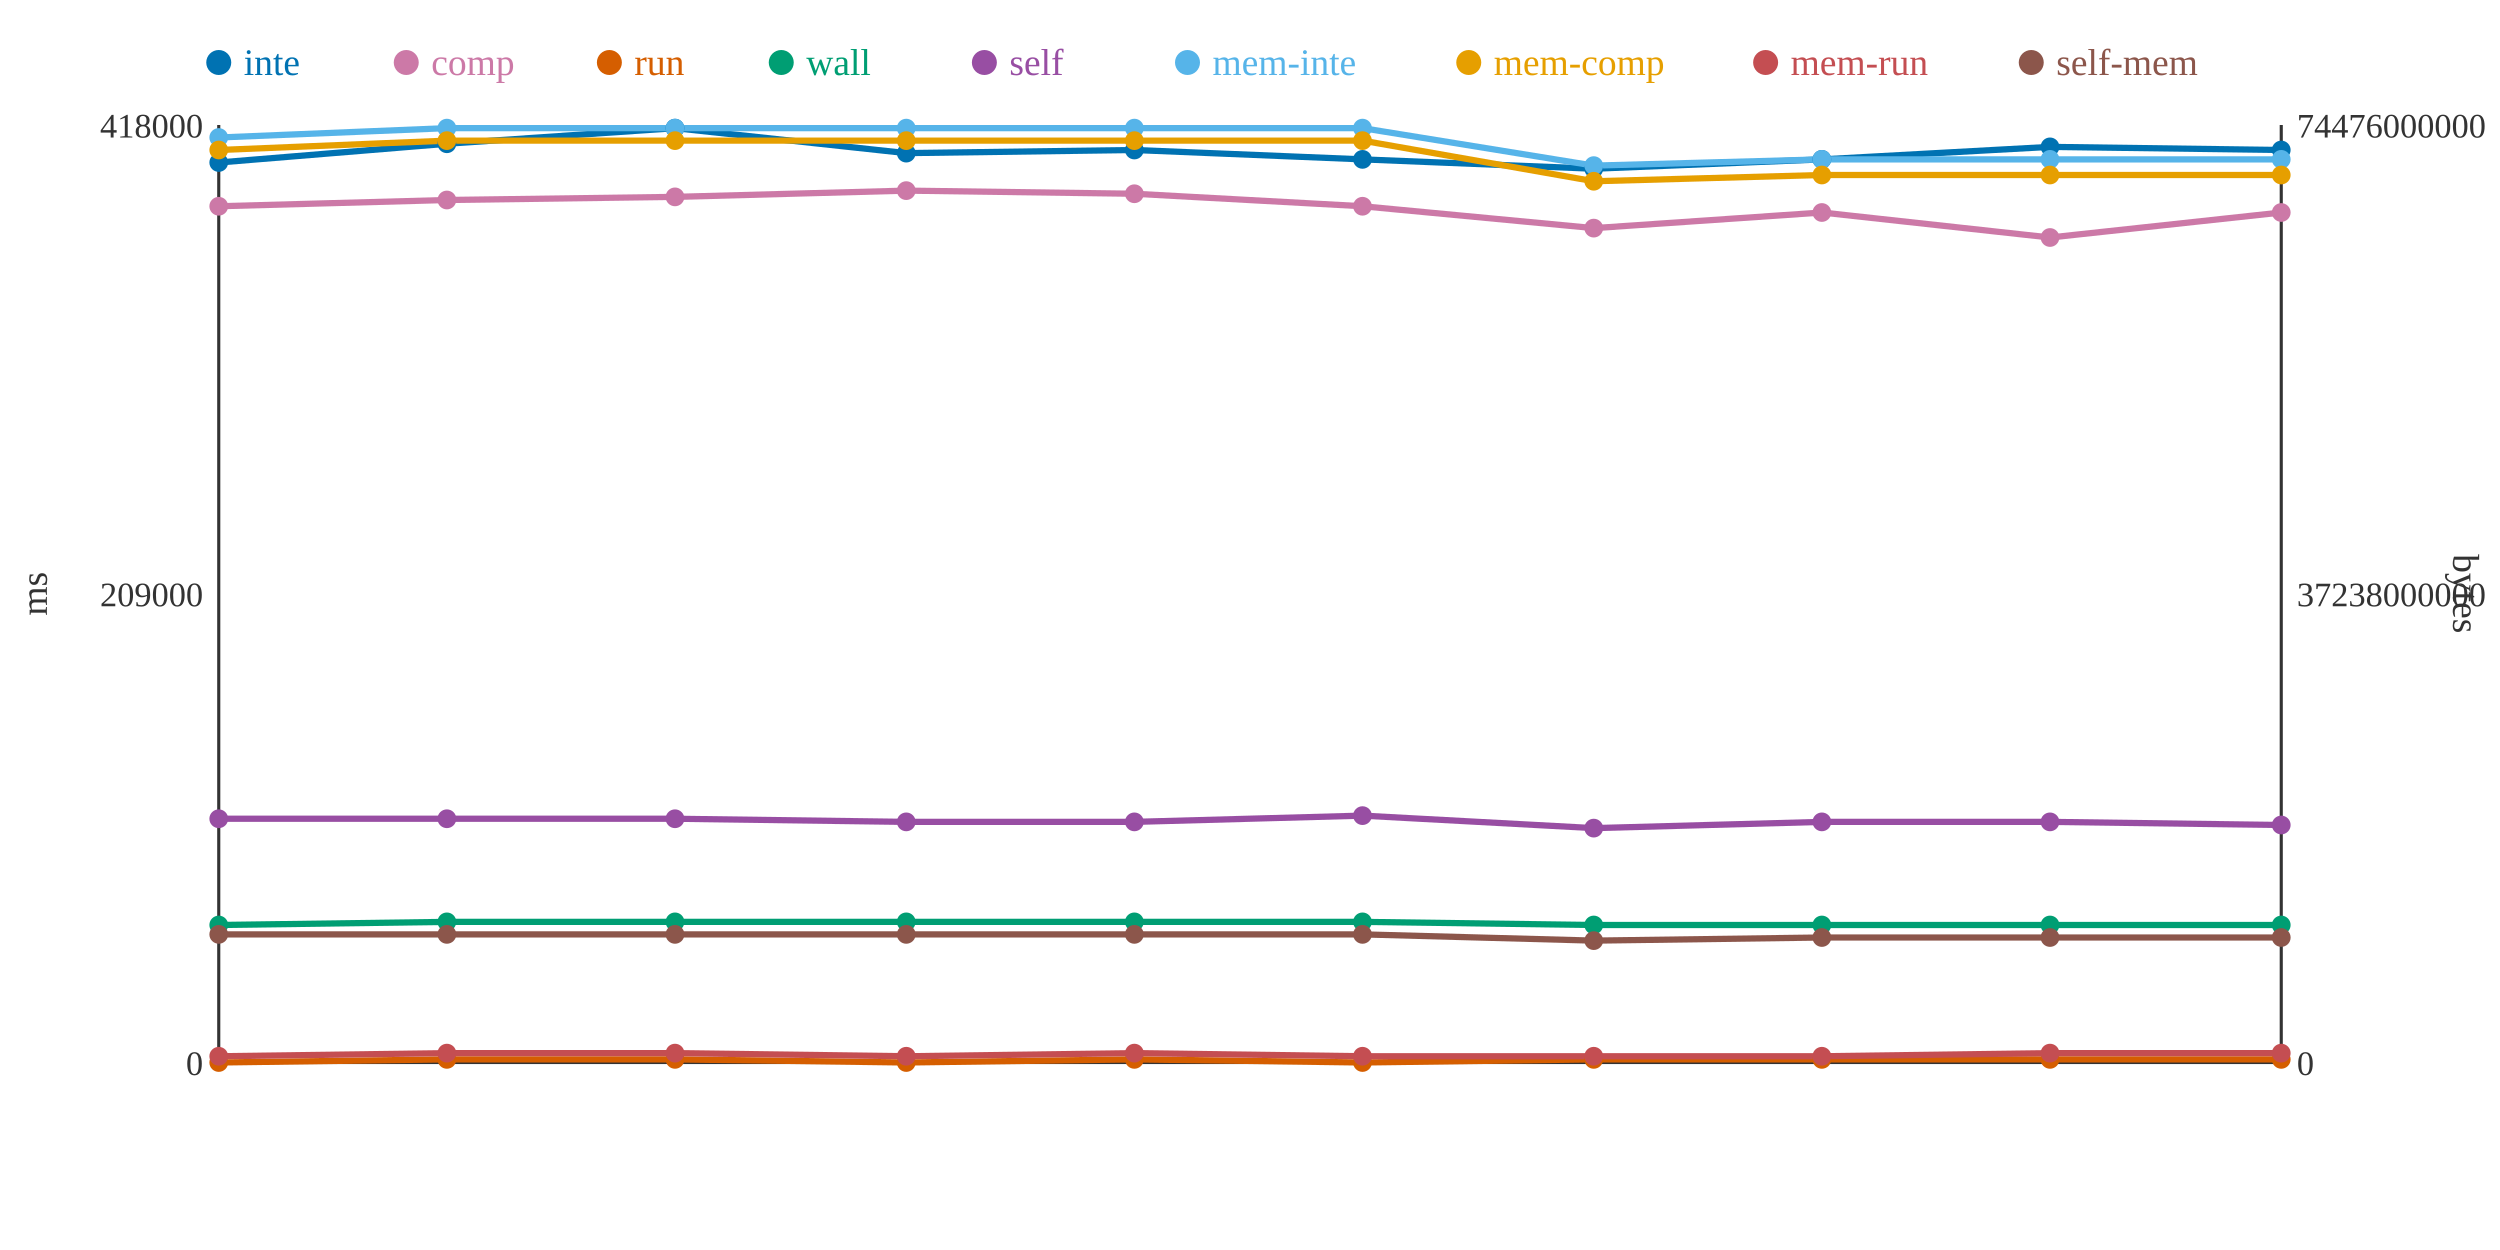
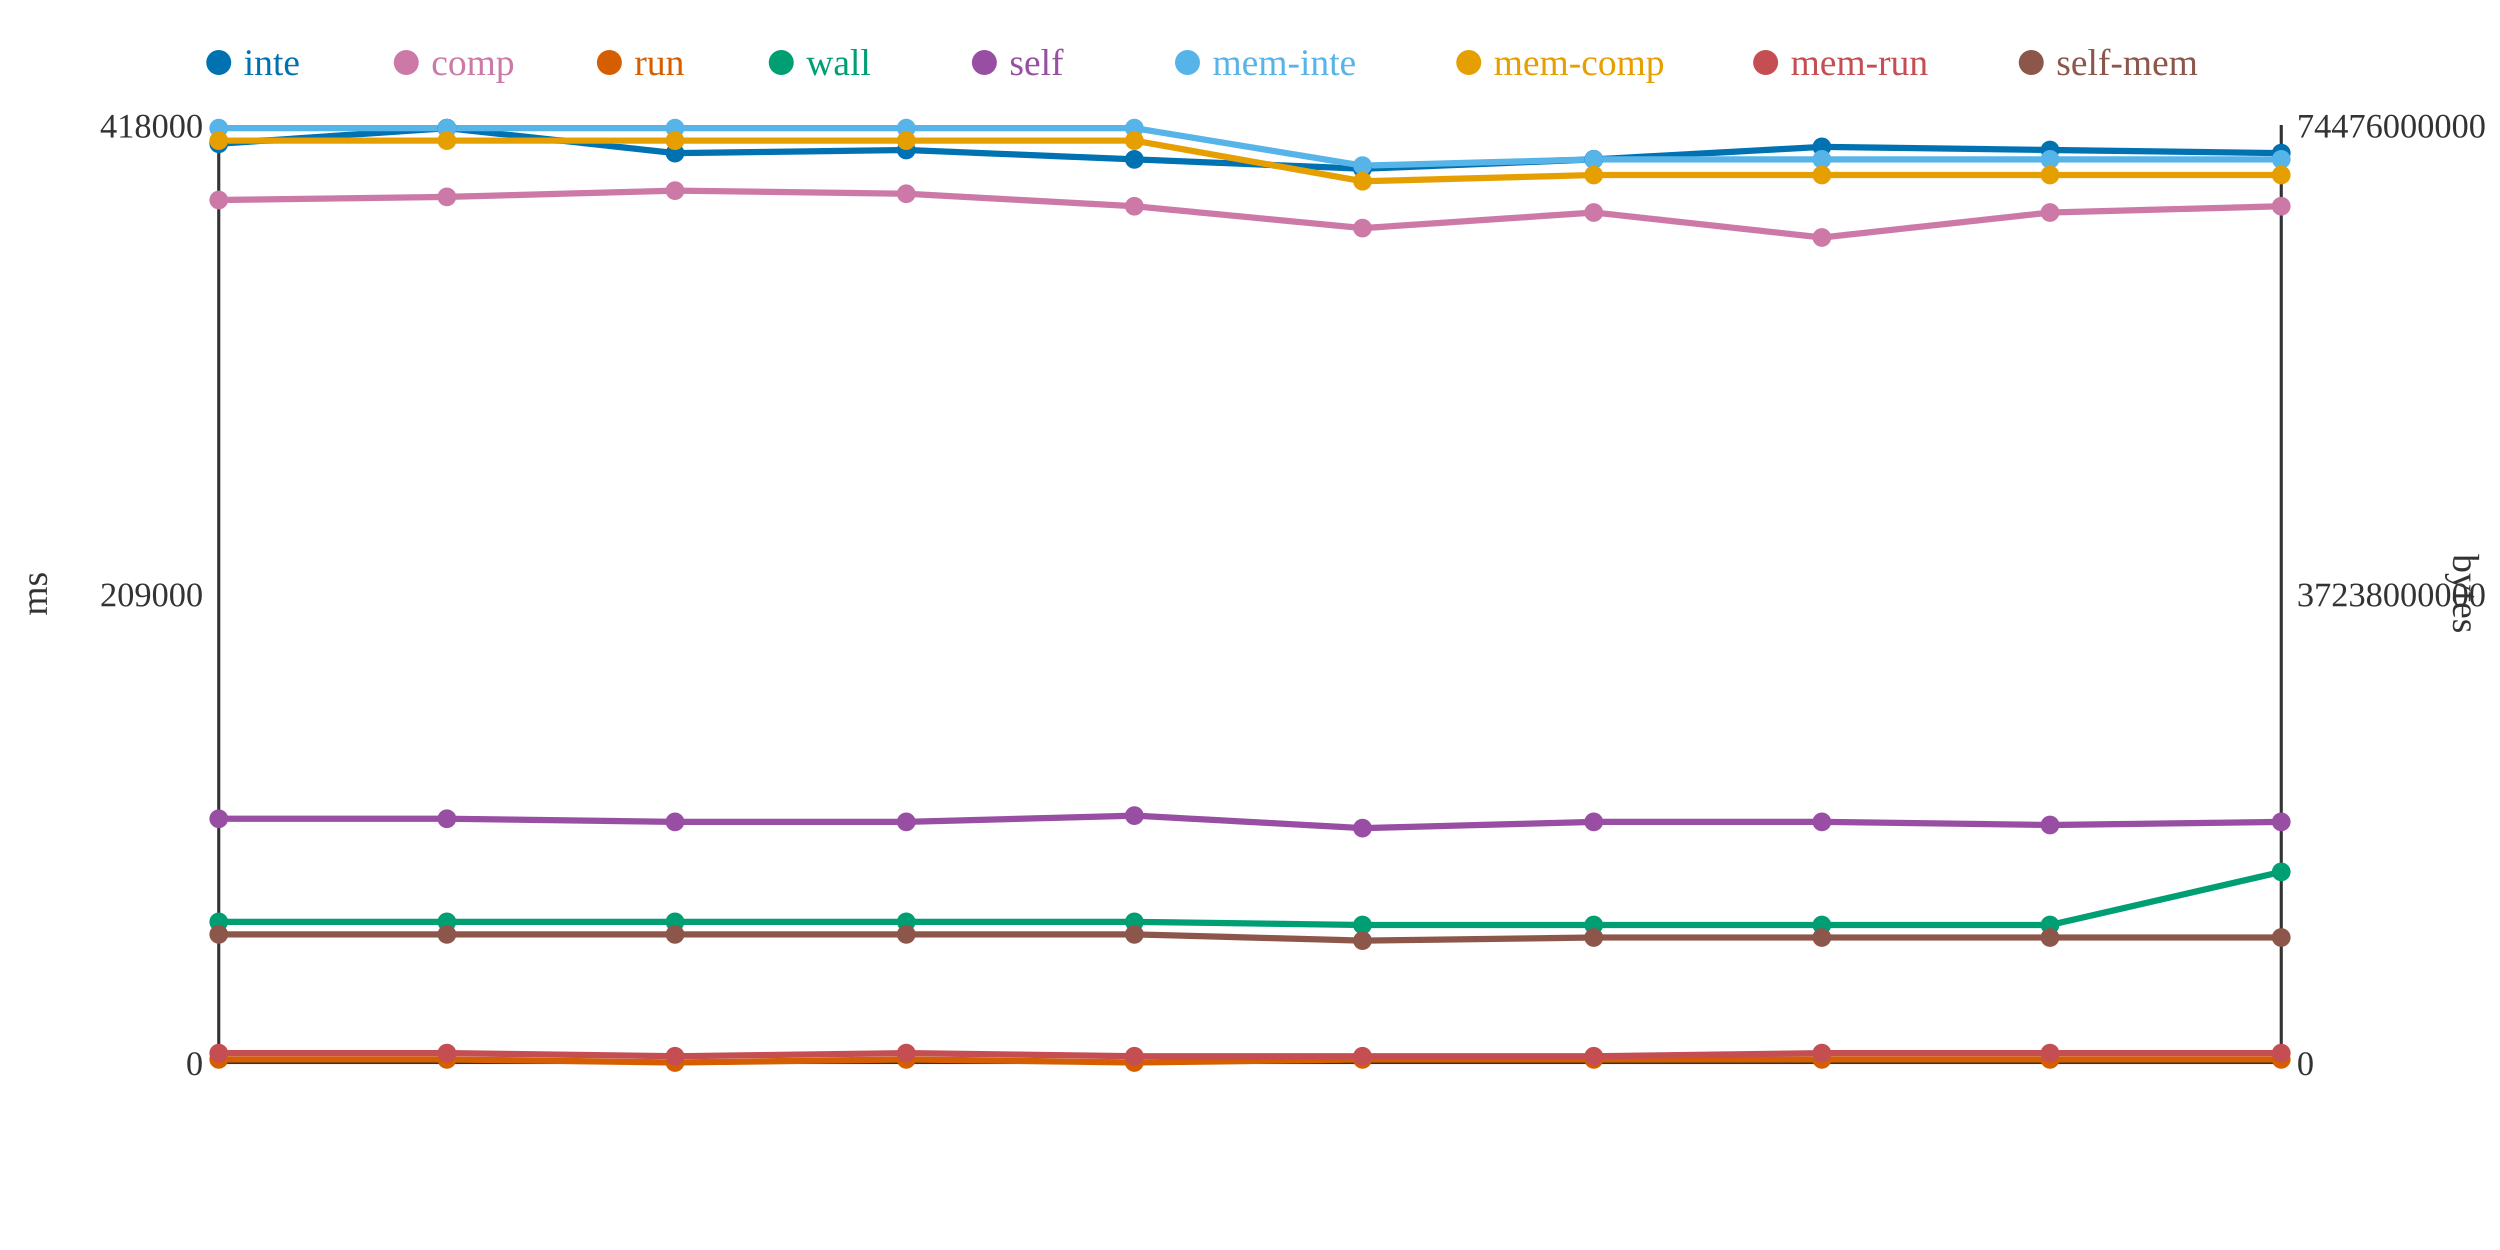
<svg xmlns="http://www.w3.org/2000/svg" width="800" height="400">
  <rect width="800" height="400" fill="white" />
  <line x1="70" y1="40" x2="70" y2="340" stroke="#333" stroke-width="1" />
  <line x1="70" y1="340" x2="730" y2="340" stroke="#333" stroke-width="1" />
  <line x1="730" y1="40" x2="730" y2="340" stroke="#333" stroke-width="1" />
  <text x="65" y="344" text-anchor="end" font-size="11" fill="#333">0</text>
  <text x="65" y="194" text-anchor="end" font-size="11" fill="#333">209000</text>
  <text x="65" y="44" text-anchor="end" font-size="11" fill="#333">418000</text>
  <text x="15" y="190" text-anchor="middle" font-size="12" fill="#333" transform="rotate(-90 15 190)">ms</text>
  <text x="735" y="344" text-anchor="start" font-size="11" fill="#333">0</text>
  <text x="735" y="194" text-anchor="start" font-size="11" fill="#333">37238000000</text>
  <text x="735" y="44" text-anchor="start" font-size="11" fill="#333">74476000000</text>
  <text x="785" y="190" text-anchor="middle" font-size="12" fill="#333" transform="rotate(90 785 190)">bytes</text>
-   <polyline points="70,52 143,46 216,41 290,49 363,48 436,51 510,54 583,51 656,47 730,48" fill="none" stroke="#0072B2" stroke-width="2" />
-   <polyline points="70,66 143,64 216,63 290,61 363,62 436,66 510,73 583,68 656,76 730,68" fill="none" stroke="#CC79A7" stroke-width="2" />
-   <polyline points="70,340 143,339 216,339 290,340 363,339 436,340 510,339 583,339 656,339 730,339" fill="none" stroke="#D55E00" stroke-width="2" />
-   <polyline points="70,296 143,295 216,295 290,295 363,295 436,295 510,296 583,296 656,296 730,296" fill="none" stroke="#009E73" stroke-width="2" />
-   <polyline points="70,262 143,262 216,262 290,263 363,263 436,261 510,265 583,263 656,263 730,264" fill="none" stroke="#984EA3" stroke-width="2" />
-   <polyline points="70,44 143,41 216,41 290,41 363,41 436,41 510,53 583,51 656,51 730,51" fill="none" stroke="#56B4E9" stroke-width="2" />
-   <polyline points="70,48 143,45 216,45 290,45 363,45 436,45 510,58 583,56 656,56 730,56" fill="none" stroke="#E69F00" stroke-width="2" />
-   <polyline points="70,338 143,337 216,337 290,338 363,337 436,338 510,338 583,338 656,337 730,337" fill="none" stroke="#C44E52" stroke-width="2" />
-   <polyline points="70,299 143,299 216,299 290,299 363,299 436,299 510,301 583,300 656,300 730,300" fill="none" stroke="#8C564B" stroke-width="2" />
-   <circle cx="70" cy="52" r="3" fill="#0072B2" />
-   <circle cx="70" cy="66" r="3" fill="#CC79A7" />
-   <circle cx="70" cy="340" r="3" fill="#D55E00" />
-   <circle cx="70" cy="296" r="3" fill="#009E73" />
+   <polyline points="70,46 143,41 216,49 290,48 363,51 436,54 510,51 583,47 656,48 730,49" fill="none" stroke="#0072B2" stroke-width="2" />
+   <polyline points="70,64 143,63 216,61 290,62 363,66 436,73 510,68 583,76 656,68 730,66" fill="none" stroke="#CC79A7" stroke-width="2" />
+   <polyline points="70,339 143,339 216,340 290,339 363,340 436,339 510,339 583,339 656,339 730,339" fill="none" stroke="#D55E00" stroke-width="2" />
+   <polyline points="70,295 143,295 216,295 290,295 363,295 436,296 510,296 583,296 656,296 730,279" fill="none" stroke="#009E73" stroke-width="2" />
+   <polyline points="70,262 143,262 216,263 290,263 363,261 436,265 510,263 583,263 656,264 730,263" fill="none" stroke="#984EA3" stroke-width="2" />
+   <polyline points="70,41 143,41 216,41 290,41 363,41 436,53 510,51 583,51 656,51 730,51" fill="none" stroke="#56B4E9" stroke-width="2" />
+   <polyline points="70,45 143,45 216,45 290,45 363,45 436,58 510,56 583,56 656,56 730,56" fill="none" stroke="#E69F00" stroke-width="2" />
+   <polyline points="70,337 143,337 216,338 290,337 363,338 436,338 510,338 583,337 656,337 730,337" fill="none" stroke="#C44E52" stroke-width="2" />
+   <polyline points="70,299 143,299 216,299 290,299 363,299 436,301 510,300 583,300 656,300 730,300" fill="none" stroke="#8C564B" stroke-width="2" />
+   <circle cx="70" cy="46" r="3" fill="#0072B2" />
+   <circle cx="70" cy="64" r="3" fill="#CC79A7" />
+   <circle cx="70" cy="339" r="3" fill="#D55E00" />
+   <circle cx="70" cy="295" r="3" fill="#009E73" />
  <circle cx="70" cy="262" r="3" fill="#984EA3" />
-   <circle cx="70" cy="44" r="3" fill="#56B4E9" />
-   <circle cx="70" cy="48" r="3" fill="#E69F00" />
-   <circle cx="70" cy="338" r="3" fill="#C44E52" />
+   <circle cx="70" cy="41" r="3" fill="#56B4E9" />
+   <circle cx="70" cy="45" r="3" fill="#E69F00" />
+   <circle cx="70" cy="337" r="3" fill="#C44E52" />
  <circle cx="70" cy="299" r="3" fill="#8C564B" />
-   <circle cx="143" cy="46" r="3" fill="#0072B2" />
-   <circle cx="143" cy="64" r="3" fill="#CC79A7" />
+   <circle cx="143" cy="41" r="3" fill="#0072B2" />
+   <circle cx="143" cy="63" r="3" fill="#CC79A7" />
  <circle cx="143" cy="339" r="3" fill="#D55E00" />
  <circle cx="143" cy="295" r="3" fill="#009E73" />
  <circle cx="143" cy="262" r="3" fill="#984EA3" />
  <circle cx="143" cy="41" r="3" fill="#56B4E9" />
  <circle cx="143" cy="45" r="3" fill="#E69F00" />
  <circle cx="143" cy="337" r="3" fill="#C44E52" />
  <circle cx="143" cy="299" r="3" fill="#8C564B" />
-   <circle cx="216" cy="41" r="3" fill="#0072B2" />
-   <circle cx="216" cy="63" r="3" fill="#CC79A7" />
-   <circle cx="216" cy="339" r="3" fill="#D55E00" />
+   <circle cx="216" cy="49" r="3" fill="#0072B2" />
+   <circle cx="216" cy="61" r="3" fill="#CC79A7" />
+   <circle cx="216" cy="340" r="3" fill="#D55E00" />
  <circle cx="216" cy="295" r="3" fill="#009E73" />
-   <circle cx="216" cy="262" r="3" fill="#984EA3" />
+   <circle cx="216" cy="263" r="3" fill="#984EA3" />
  <circle cx="216" cy="41" r="3" fill="#56B4E9" />
  <circle cx="216" cy="45" r="3" fill="#E69F00" />
-   <circle cx="216" cy="337" r="3" fill="#C44E52" />
+   <circle cx="216" cy="338" r="3" fill="#C44E52" />
  <circle cx="216" cy="299" r="3" fill="#8C564B" />
-   <circle cx="290" cy="49" r="3" fill="#0072B2" />
-   <circle cx="290" cy="61" r="3" fill="#CC79A7" />
-   <circle cx="290" cy="340" r="3" fill="#D55E00" />
+   <circle cx="290" cy="48" r="3" fill="#0072B2" />
+   <circle cx="290" cy="62" r="3" fill="#CC79A7" />
+   <circle cx="290" cy="339" r="3" fill="#D55E00" />
  <circle cx="290" cy="295" r="3" fill="#009E73" />
  <circle cx="290" cy="263" r="3" fill="#984EA3" />
  <circle cx="290" cy="41" r="3" fill="#56B4E9" />
  <circle cx="290" cy="45" r="3" fill="#E69F00" />
-   <circle cx="290" cy="338" r="3" fill="#C44E52" />
+   <circle cx="290" cy="337" r="3" fill="#C44E52" />
  <circle cx="290" cy="299" r="3" fill="#8C564B" />
-   <circle cx="363" cy="48" r="3" fill="#0072B2" />
-   <circle cx="363" cy="62" r="3" fill="#CC79A7" />
-   <circle cx="363" cy="339" r="3" fill="#D55E00" />
+   <circle cx="363" cy="51" r="3" fill="#0072B2" />
+   <circle cx="363" cy="66" r="3" fill="#CC79A7" />
+   <circle cx="363" cy="340" r="3" fill="#D55E00" />
  <circle cx="363" cy="295" r="3" fill="#009E73" />
-   <circle cx="363" cy="263" r="3" fill="#984EA3" />
+   <circle cx="363" cy="261" r="3" fill="#984EA3" />
  <circle cx="363" cy="41" r="3" fill="#56B4E9" />
  <circle cx="363" cy="45" r="3" fill="#E69F00" />
-   <circle cx="363" cy="337" r="3" fill="#C44E52" />
+   <circle cx="363" cy="338" r="3" fill="#C44E52" />
  <circle cx="363" cy="299" r="3" fill="#8C564B" />
-   <circle cx="436" cy="51" r="3" fill="#0072B2" />
-   <circle cx="436" cy="66" r="3" fill="#CC79A7" />
-   <circle cx="436" cy="340" r="3" fill="#D55E00" />
-   <circle cx="436" cy="295" r="3" fill="#009E73" />
-   <circle cx="436" cy="261" r="3" fill="#984EA3" />
-   <circle cx="436" cy="41" r="3" fill="#56B4E9" />
-   <circle cx="436" cy="45" r="3" fill="#E69F00" />
+   <circle cx="436" cy="54" r="3" fill="#0072B2" />
+   <circle cx="436" cy="73" r="3" fill="#CC79A7" />
+   <circle cx="436" cy="339" r="3" fill="#D55E00" />
+   <circle cx="436" cy="296" r="3" fill="#009E73" />
+   <circle cx="436" cy="265" r="3" fill="#984EA3" />
+   <circle cx="436" cy="53" r="3" fill="#56B4E9" />
+   <circle cx="436" cy="58" r="3" fill="#E69F00" />
  <circle cx="436" cy="338" r="3" fill="#C44E52" />
-   <circle cx="436" cy="299" r="3" fill="#8C564B" />
-   <circle cx="510" cy="54" r="3" fill="#0072B2" />
-   <circle cx="510" cy="73" r="3" fill="#CC79A7" />
+   <circle cx="436" cy="301" r="3" fill="#8C564B" />
+   <circle cx="510" cy="51" r="3" fill="#0072B2" />
+   <circle cx="510" cy="68" r="3" fill="#CC79A7" />
  <circle cx="510" cy="339" r="3" fill="#D55E00" />
  <circle cx="510" cy="296" r="3" fill="#009E73" />
-   <circle cx="510" cy="265" r="3" fill="#984EA3" />
-   <circle cx="510" cy="53" r="3" fill="#56B4E9" />
-   <circle cx="510" cy="58" r="3" fill="#E69F00" />
+   <circle cx="510" cy="263" r="3" fill="#984EA3" />
+   <circle cx="510" cy="51" r="3" fill="#56B4E9" />
+   <circle cx="510" cy="56" r="3" fill="#E69F00" />
  <circle cx="510" cy="338" r="3" fill="#C44E52" />
-   <circle cx="510" cy="301" r="3" fill="#8C564B" />
-   <circle cx="583" cy="51" r="3" fill="#0072B2" />
-   <circle cx="583" cy="68" r="3" fill="#CC79A7" />
+   <circle cx="510" cy="300" r="3" fill="#8C564B" />
+   <circle cx="583" cy="47" r="3" fill="#0072B2" />
+   <circle cx="583" cy="76" r="3" fill="#CC79A7" />
  <circle cx="583" cy="339" r="3" fill="#D55E00" />
  <circle cx="583" cy="296" r="3" fill="#009E73" />
  <circle cx="583" cy="263" r="3" fill="#984EA3" />
  <circle cx="583" cy="51" r="3" fill="#56B4E9" />
  <circle cx="583" cy="56" r="3" fill="#E69F00" />
-   <circle cx="583" cy="338" r="3" fill="#C44E52" />
+   <circle cx="583" cy="337" r="3" fill="#C44E52" />
  <circle cx="583" cy="300" r="3" fill="#8C564B" />
-   <circle cx="656" cy="47" r="3" fill="#0072B2" />
-   <circle cx="656" cy="76" r="3" fill="#CC79A7" />
+   <circle cx="656" cy="48" r="3" fill="#0072B2" />
+   <circle cx="656" cy="68" r="3" fill="#CC79A7" />
  <circle cx="656" cy="339" r="3" fill="#D55E00" />
  <circle cx="656" cy="296" r="3" fill="#009E73" />
-   <circle cx="656" cy="263" r="3" fill="#984EA3" />
+   <circle cx="656" cy="264" r="3" fill="#984EA3" />
  <circle cx="656" cy="51" r="3" fill="#56B4E9" />
  <circle cx="656" cy="56" r="3" fill="#E69F00" />
  <circle cx="656" cy="337" r="3" fill="#C44E52" />
  <circle cx="656" cy="300" r="3" fill="#8C564B" />
-   <circle cx="730" cy="48" r="3" fill="#0072B2" />
-   <circle cx="730" cy="68" r="3" fill="#CC79A7" />
+   <circle cx="730" cy="49" r="3" fill="#0072B2" />
+   <circle cx="730" cy="66" r="3" fill="#CC79A7" />
  <circle cx="730" cy="339" r="3" fill="#D55E00" />
-   <circle cx="730" cy="296" r="3" fill="#009E73" />
-   <circle cx="730" cy="264" r="3" fill="#984EA3" />
+   <circle cx="730" cy="279" r="3" fill="#009E73" />
+   <circle cx="730" cy="263" r="3" fill="#984EA3" />
  <circle cx="730" cy="51" r="3" fill="#56B4E9" />
  <circle cx="730" cy="56" r="3" fill="#E69F00" />
  <circle cx="730" cy="337" r="3" fill="#C44E52" />
  <circle cx="730" cy="300" r="3" fill="#8C564B" />
  <circle cx="70" cy="20" r="4" fill="#0072B2" />
  <text x="78" y="24" text-anchor="start" font-size="12" fill="#0072B2">inte</text>
  <circle cx="130" cy="20" r="4" fill="#CC79A7" />
  <text x="138" y="24" text-anchor="start" font-size="12" fill="#CC79A7">comp</text>
  <circle cx="195" cy="20" r="4" fill="#D55E00" />
  <text x="203" y="24" text-anchor="start" font-size="12" fill="#D55E00">run</text>
  <circle cx="250" cy="20" r="4" fill="#009E73" />
  <text x="258" y="24" text-anchor="start" font-size="12" fill="#009E73">wall</text>
  <circle cx="315" cy="20" r="4" fill="#984EA3" />
  <text x="323" y="24" text-anchor="start" font-size="12" fill="#984EA3">self</text>
  <circle cx="380" cy="20" r="4" fill="#56B4E9" />
  <text x="388" y="24" text-anchor="start" font-size="12" fill="#56B4E9">mem-inte</text>
  <circle cx="470" cy="20" r="4" fill="#E69F00" />
  <text x="478" y="24" text-anchor="start" font-size="12" fill="#E69F00">mem-comp</text>
  <circle cx="565" cy="20" r="4" fill="#C44E52" />
  <text x="573" y="24" text-anchor="start" font-size="12" fill="#C44E52">mem-run</text>
  <circle cx="650" cy="20" r="4" fill="#8C564B" />
  <text x="658" y="24" text-anchor="start" font-size="12" fill="#8C564B">self-mem</text>
</svg>
